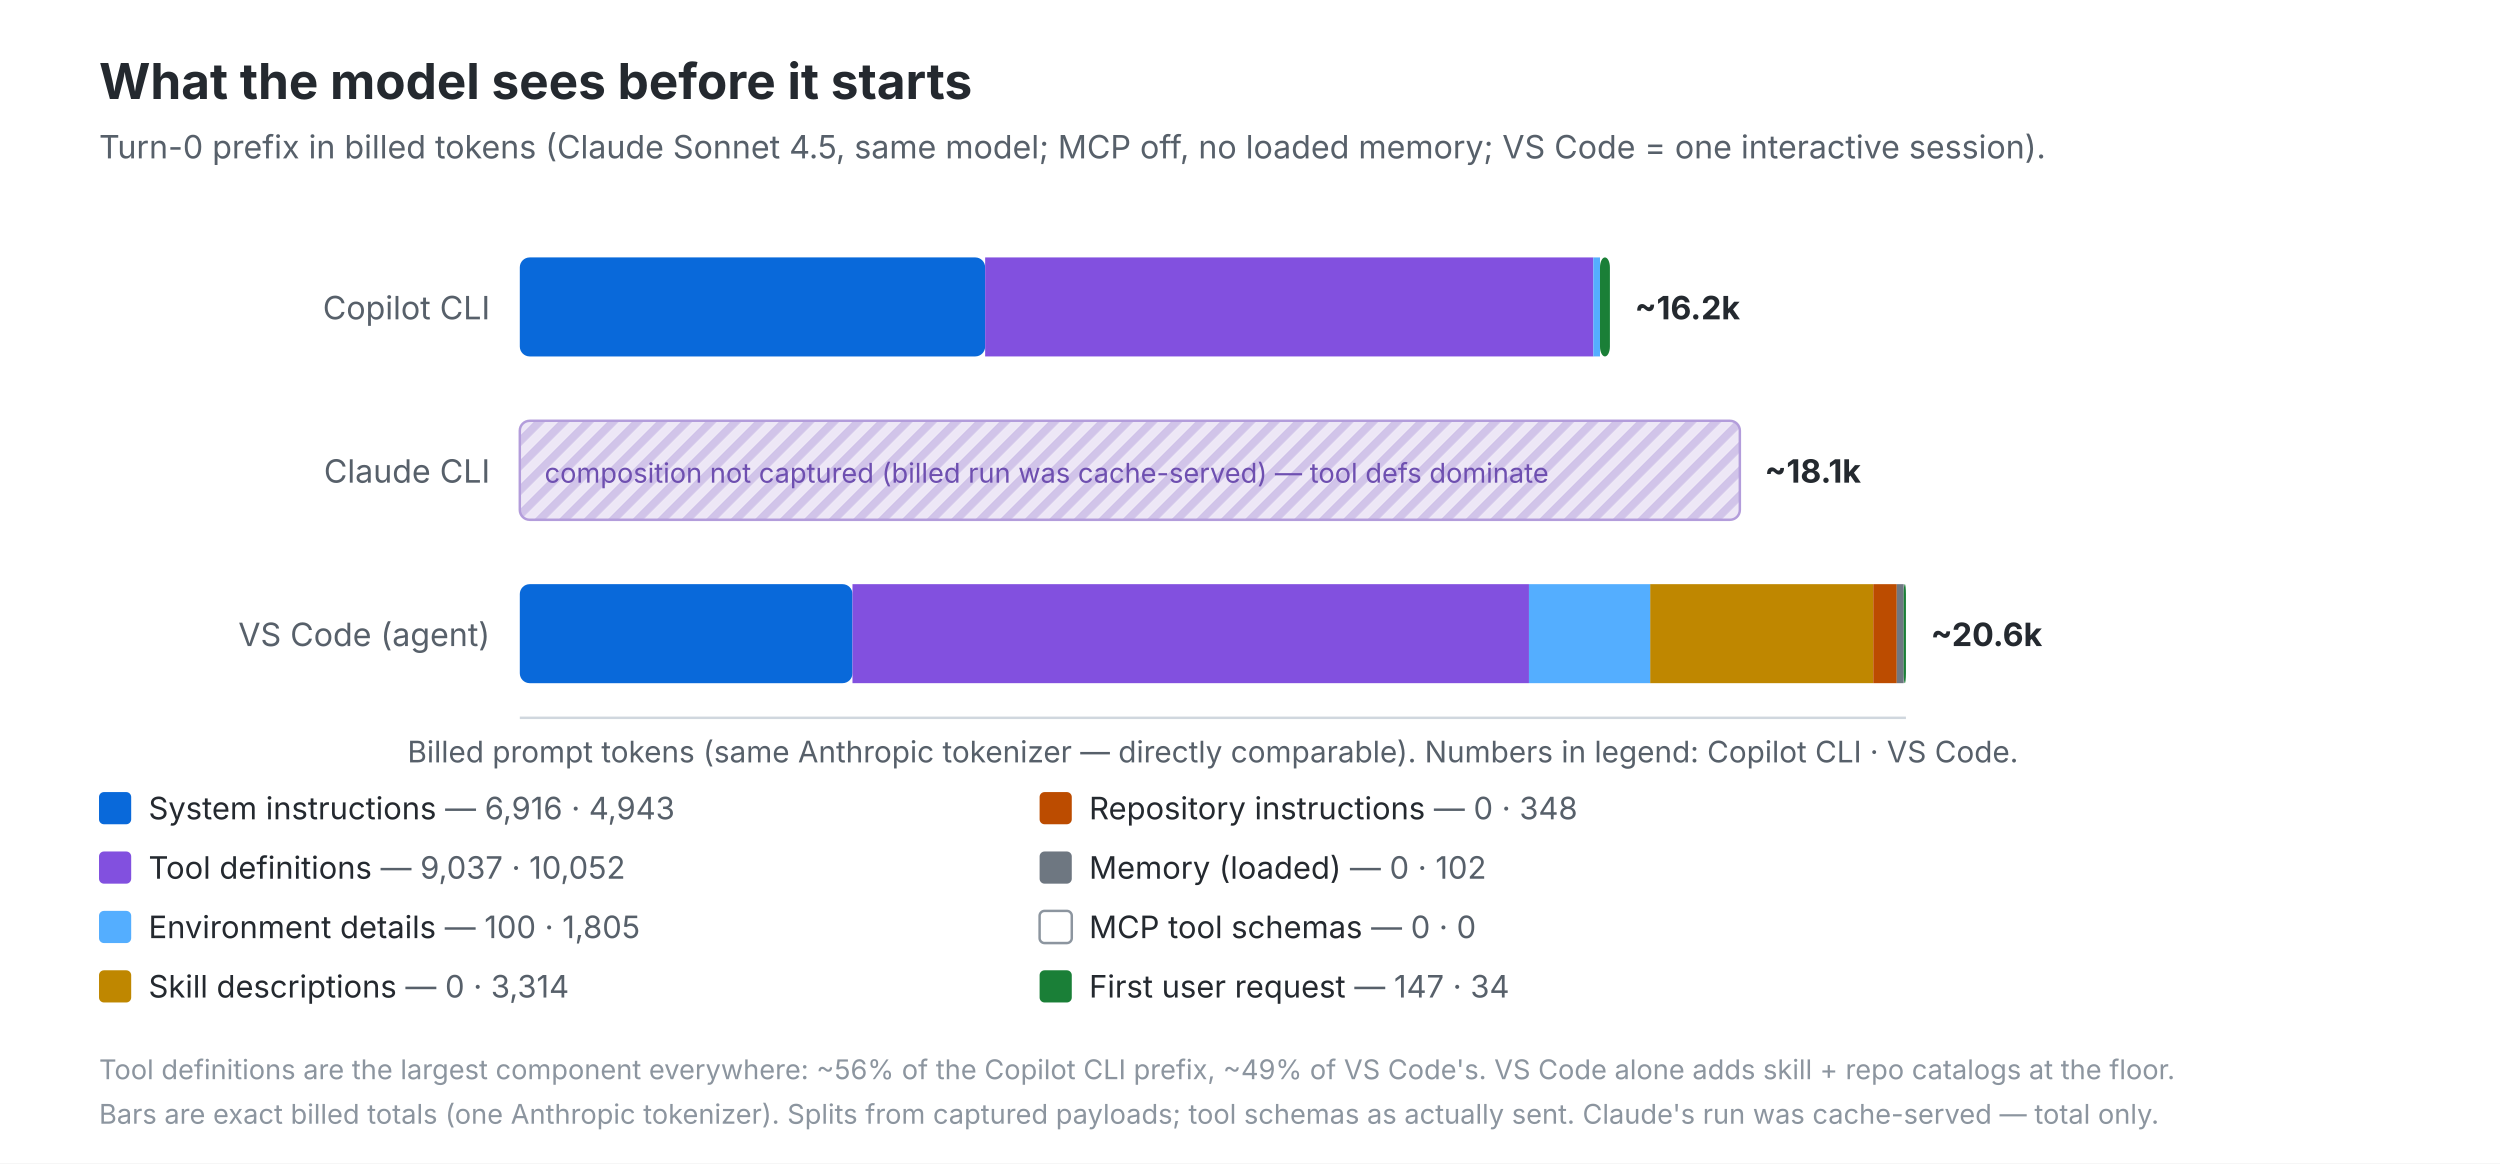
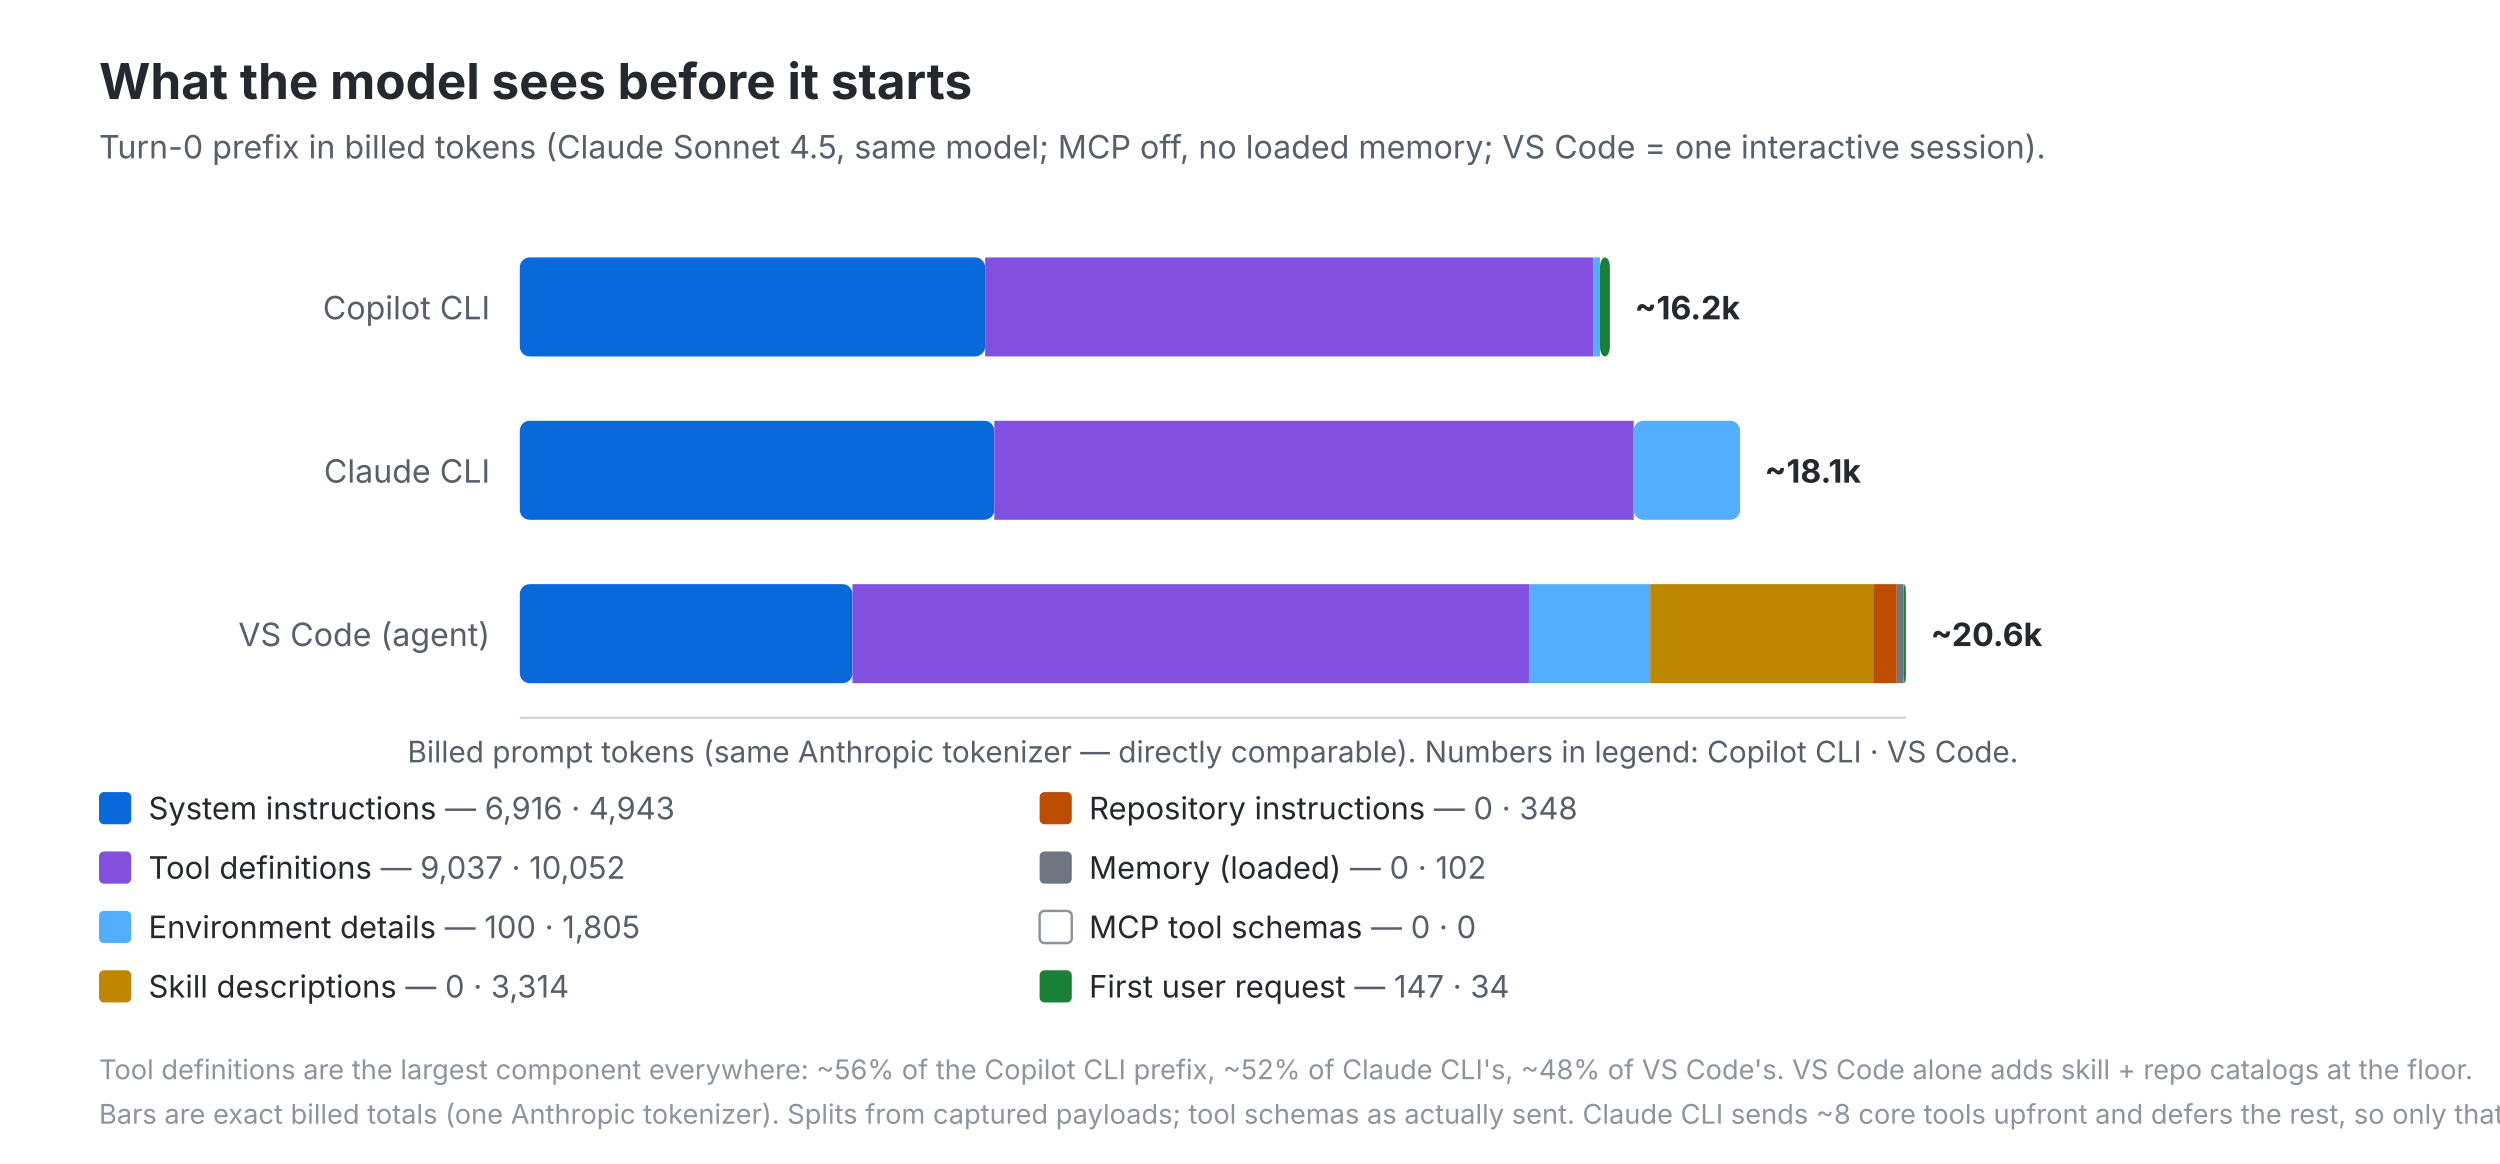
<svg xmlns="http://www.w3.org/2000/svg" viewBox="0 0 1010 470" width="100%" role="img" aria-labelledby="title desc" font-family="-apple-system, BlinkMacSystemFont, 'Segoe UI', sans-serif">
  <defs>
    <pattern id="hatch" width="7" height="7" patternUnits="userSpaceOnUse" patternTransform="rotate(45)">
      <rect width="7" height="7" fill="#ede7f6" />
      <rect width="3.2" height="7" fill="#d1c4e9" />
    </pattern>
  </defs>
  <rect x="0" y="0" width="1010" height="470" fill="#ffffff" />
  <text x="40" y="40" font-size="20" font-weight="700" fill="#24292f">What the model sees before it starts</text>
  <text x="40" y="64" font-size="13" fill="#57606a">Turn-0 prefix in billed tokens (Claude Sonnet 4.5, same model; MCP off, no loaded memory; VS Code = one interactive session).</text>
  <g font-size="13">
    <text x="198" y="129" text-anchor="end" fill="#57606a">Copilot CLI</text>
    <rect x="210.0" y="104" width="188.0" height="40" rx="4" fill="#0969da" />
    <rect x="398.0" y="104" width="245.7" height="40" rx="0" fill="#8250df" />
    <rect x="643.7" y="104" width="2.7" height="40" rx="0" fill="#54aeff" />
    <rect x="646.4" y="104" width="4.0" height="40" rx="4" fill="#1a7f37" />
    <text x="660.431" y="129" font-weight="700" fill="#24292f">~16.2k</text>
    <text x="198" y="195" text-anchor="end" fill="#57606a">Claude CLI</text>
-     <rect x="210" y="170" width="492.9" height="40" rx="4" fill="url(#hatch)" stroke="#b39ddb" />
-     <text x="220" y="195" font-size="11" fill="#6e4fb0">composition not captured (billed run was cache-served) — tool defs dominate</text>
+     <rect x="210.0" y="170" width="191.7" height="40" rx="4" fill="#0969da" />
+     <rect x="401.7" y="170" width="258.3" height="40" rx="0" fill="#8250df" />
+     <rect x="660.0" y="170" width="43.0" height="40" rx="4" fill="#54aeff" />
    <text x="712.902" y="195" font-weight="700" fill="#24292f">~18.1k</text>
    <text x="198" y="261" text-anchor="end" fill="#57606a">VS Code (agent)</text>
    <rect x="210.0" y="236" width="134.4" height="40" rx="4" fill="#0969da" />
    <rect x="344.4" y="236" width="273.3" height="40" rx="0" fill="#8250df" />
    <rect x="617.7" y="236" width="49.1" height="40" rx="0" fill="#54aeff" />
    <rect x="666.7" y="236" width="90.1" height="40" rx="0" fill="#bf8700" />
    <rect x="756.8" y="236" width="9.5" height="40" rx="0" fill="#bc4c00" />
    <rect x="766.3" y="236" width="2.8" height="40" rx="0" fill="#6e7781" />
    <rect x="769.1" y="236" width="0.9" height="40" rx="4" fill="#1a7f37" />
    <text x="780" y="261" font-weight="700" fill="#24292f">~20.6k</text>
  </g>
  <line x1="210" y1="290" x2="770" y2="290" stroke="#d0d7de" stroke-width="1" />
  <text x="490" y="308" font-size="12" fill="#57606a" text-anchor="middle">Billed prompt tokens (same Anthropic tokenizer — directly comparable). Numbers in legend: Copilot CLI · VS Code.</text>
  <g fill="#24292f">
    <rect x="40" y="320" width="13" height="13" rx="2" fill="#0969da" />
    <text x="60" y="331" font-size="12.5" fill="#24292f">System instructions <tspan fill="#57606a">— 6,916 · 4,943</tspan>
    </text>
    <rect x="40" y="344" width="13" height="13" rx="2" fill="#8250df" />
    <text x="60" y="355" font-size="12.5" fill="#24292f">Tool definitions <tspan fill="#57606a">— 9,037 · 10,052</tspan>
    </text>
    <rect x="40" y="368" width="13" height="13" rx="2" fill="#54aeff" />
    <text x="60" y="379" font-size="12.5" fill="#24292f">Environment details <tspan fill="#57606a">— 100 · 1,805</tspan>
    </text>
    <rect x="40" y="392" width="13" height="13" rx="2" fill="#bf8700" />
    <text x="60" y="403" font-size="12.5" fill="#24292f">Skill descriptions <tspan fill="#57606a">— 0 · 3,314</tspan>
    </text>
    <rect x="420" y="320" width="13" height="13" rx="2" fill="#bc4c00" />
    <text x="440" y="331" font-size="12.5" fill="#24292f">Repository instructions <tspan fill="#57606a">— 0 · 348</tspan>
    </text>
    <rect x="420" y="344" width="13" height="13" rx="2" fill="#6e7781" />
    <text x="440" y="355" font-size="12.5" fill="#24292f">Memory (loaded) <tspan fill="#57606a">— 0 · 102</tspan>
    </text>
    <rect x="420" y="368" width="13" height="13" rx="2" fill="#ffffff" stroke="#8c959f" />
    <text x="440" y="379" font-size="12.5" fill="#24292f">MCP tool schemas <tspan fill="#57606a">— 0 · 0</tspan>
    </text>
    <rect x="420" y="392" width="13" height="13" rx="2" fill="#1a7f37" />
    <text x="440" y="403" font-size="12.5" fill="#24292f">First user request <tspan fill="#57606a">— 147 · 34</tspan>
    </text>
  </g>
-   <text x="40" y="436" font-size="11" fill="#8c959f">Tool definitions are the largest component everywhere: ~56% of the Copilot CLI prefix, ~49% of VS Code's. VS Code alone adds skill + repo catalogs at the floor.</text>
-   <text x="40" y="454" font-size="11" fill="#8c959f">Bars are exact billed totals (one Anthropic tokenizer). Splits from captured payloads; tool schemas as actually sent. Claude's run was cache-served — total only.</text>
+   <text x="40" y="436" font-size="11" fill="#8c959f">Tool definitions are the largest component everywhere: ~56% of the Copilot CLI prefix, ~52% of Claude CLI's, ~48% of VS Code's. VS Code alone adds skill + repo catalogs at the floor.</text>
+   <text x="40" y="454" font-size="11" fill="#8c959f">Bars are exact billed totals (one Anthropic tokenizer). Splits from captured payloads; tool schemas as actually sent. Claude CLI sends ~8 core tools upfront and defers the rest, so only that subset is counted here.</text>
</svg>
